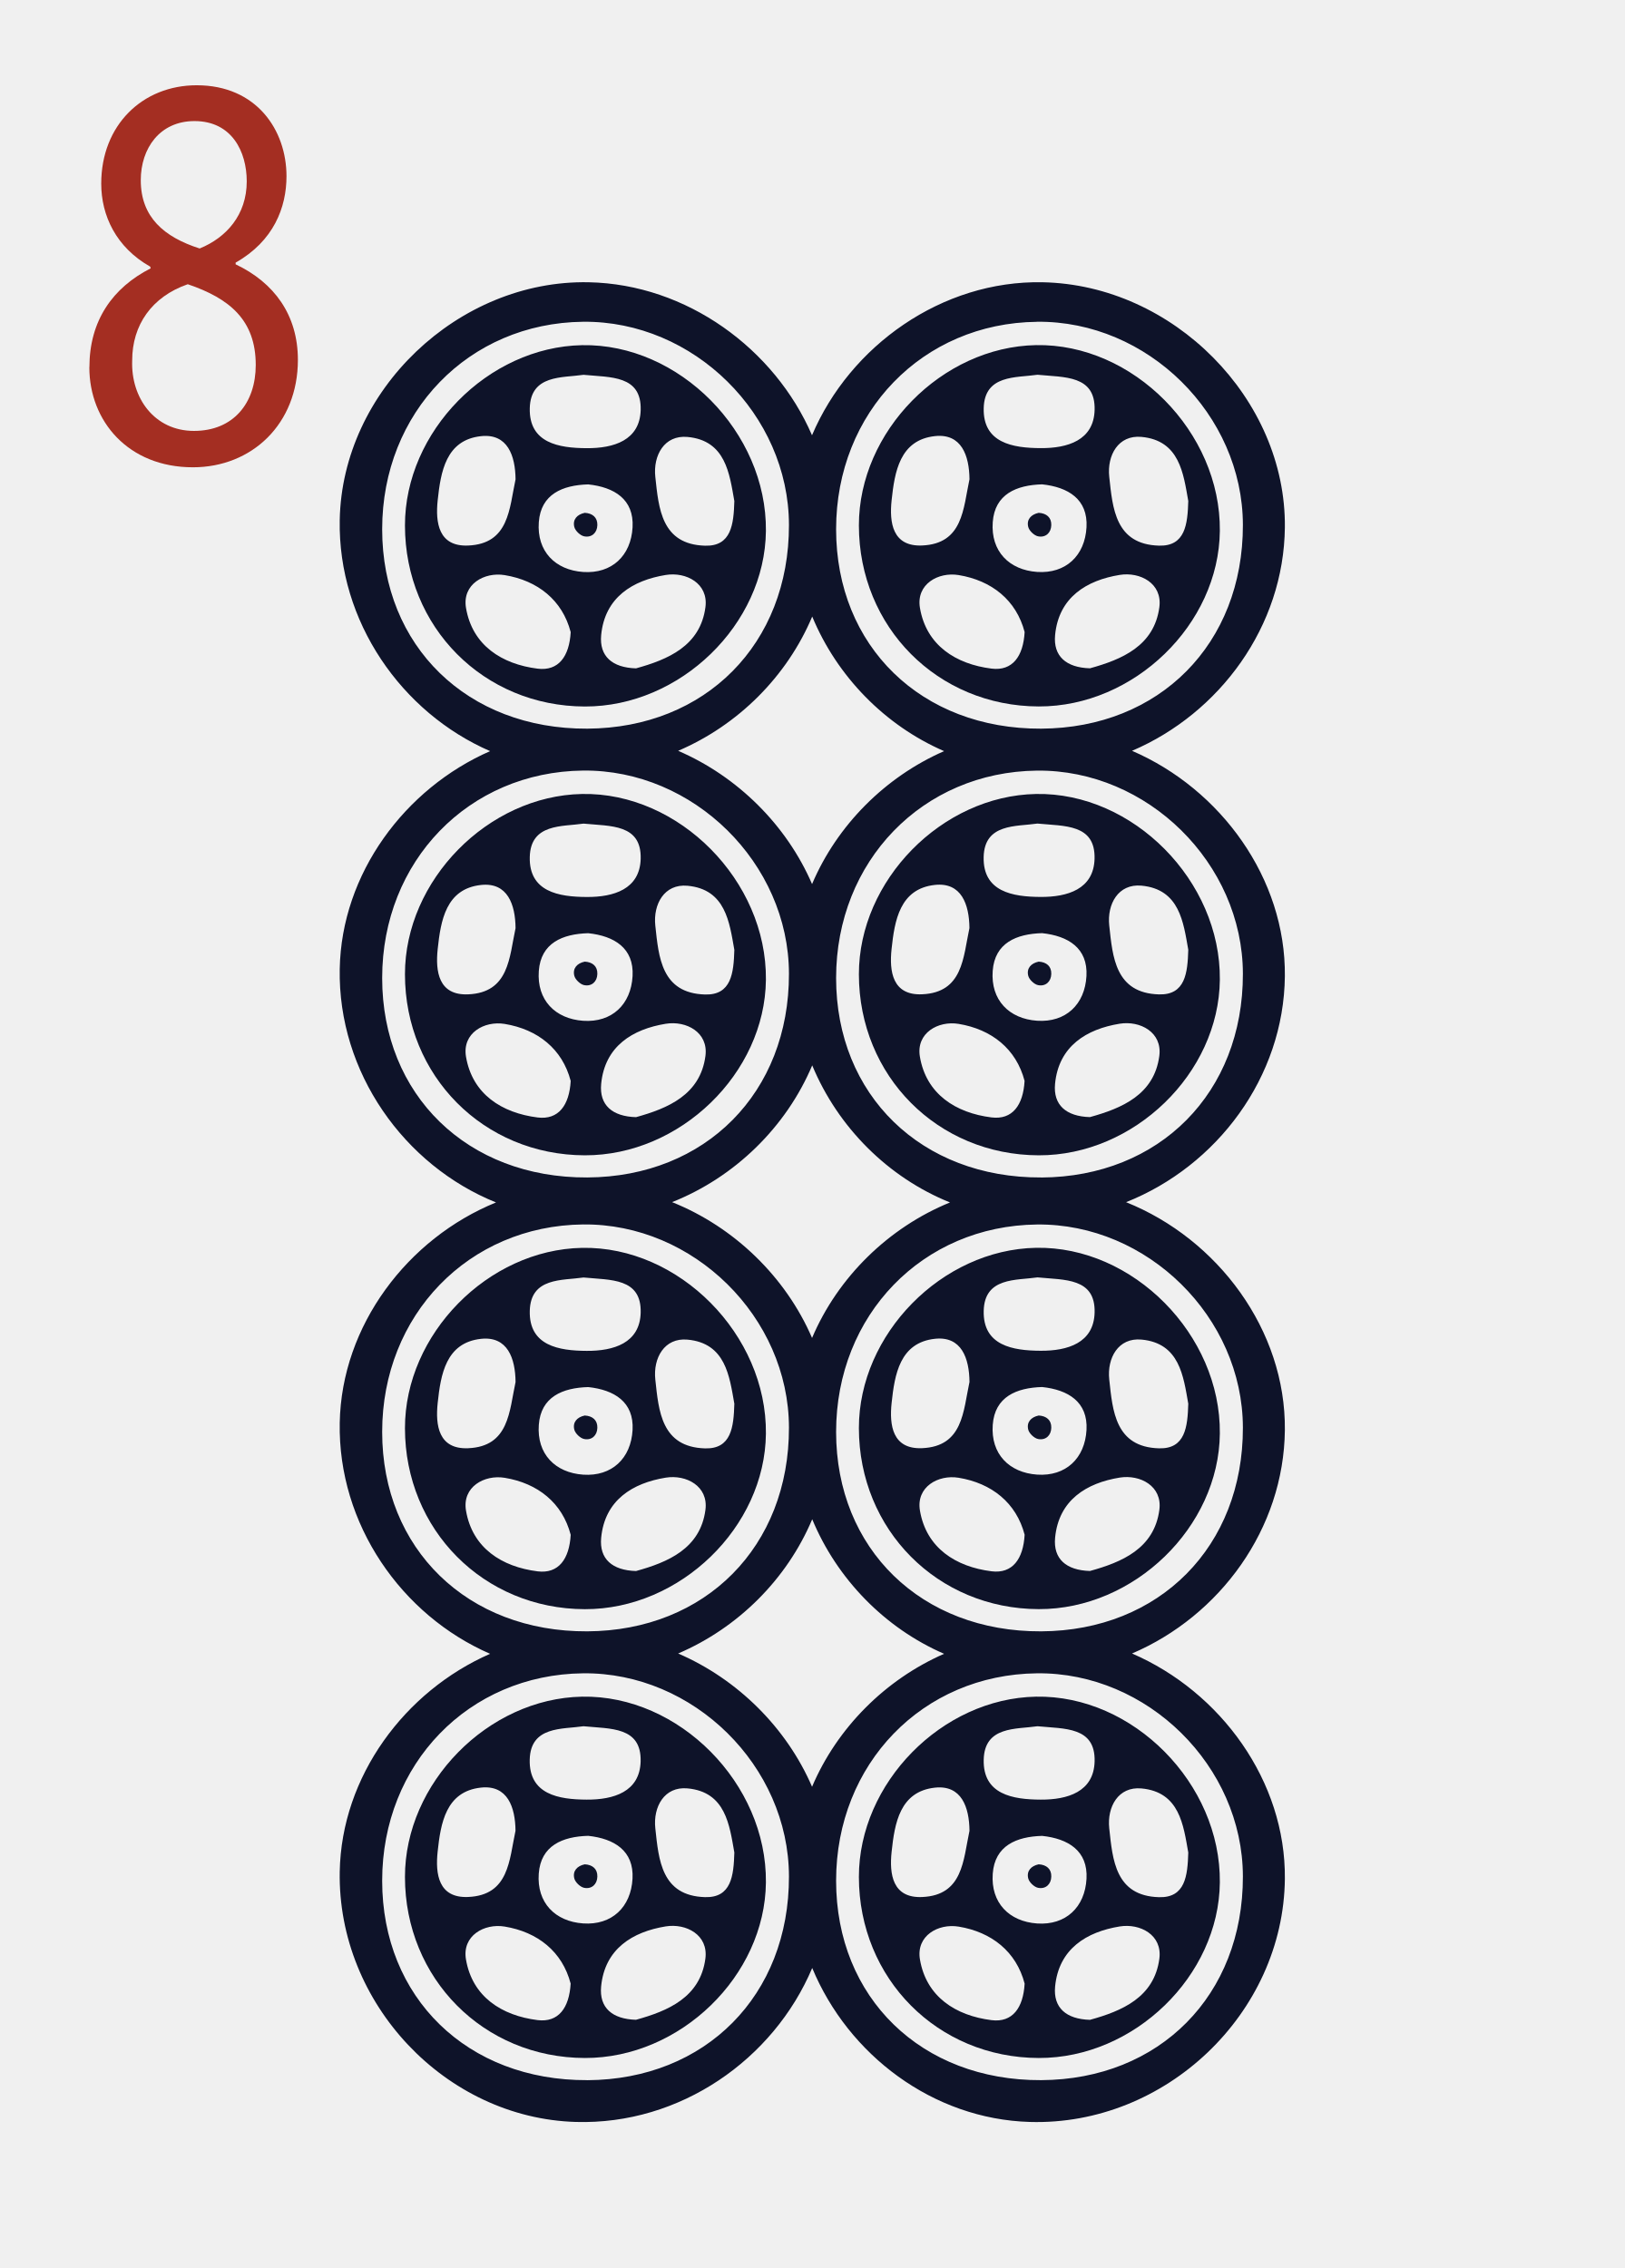
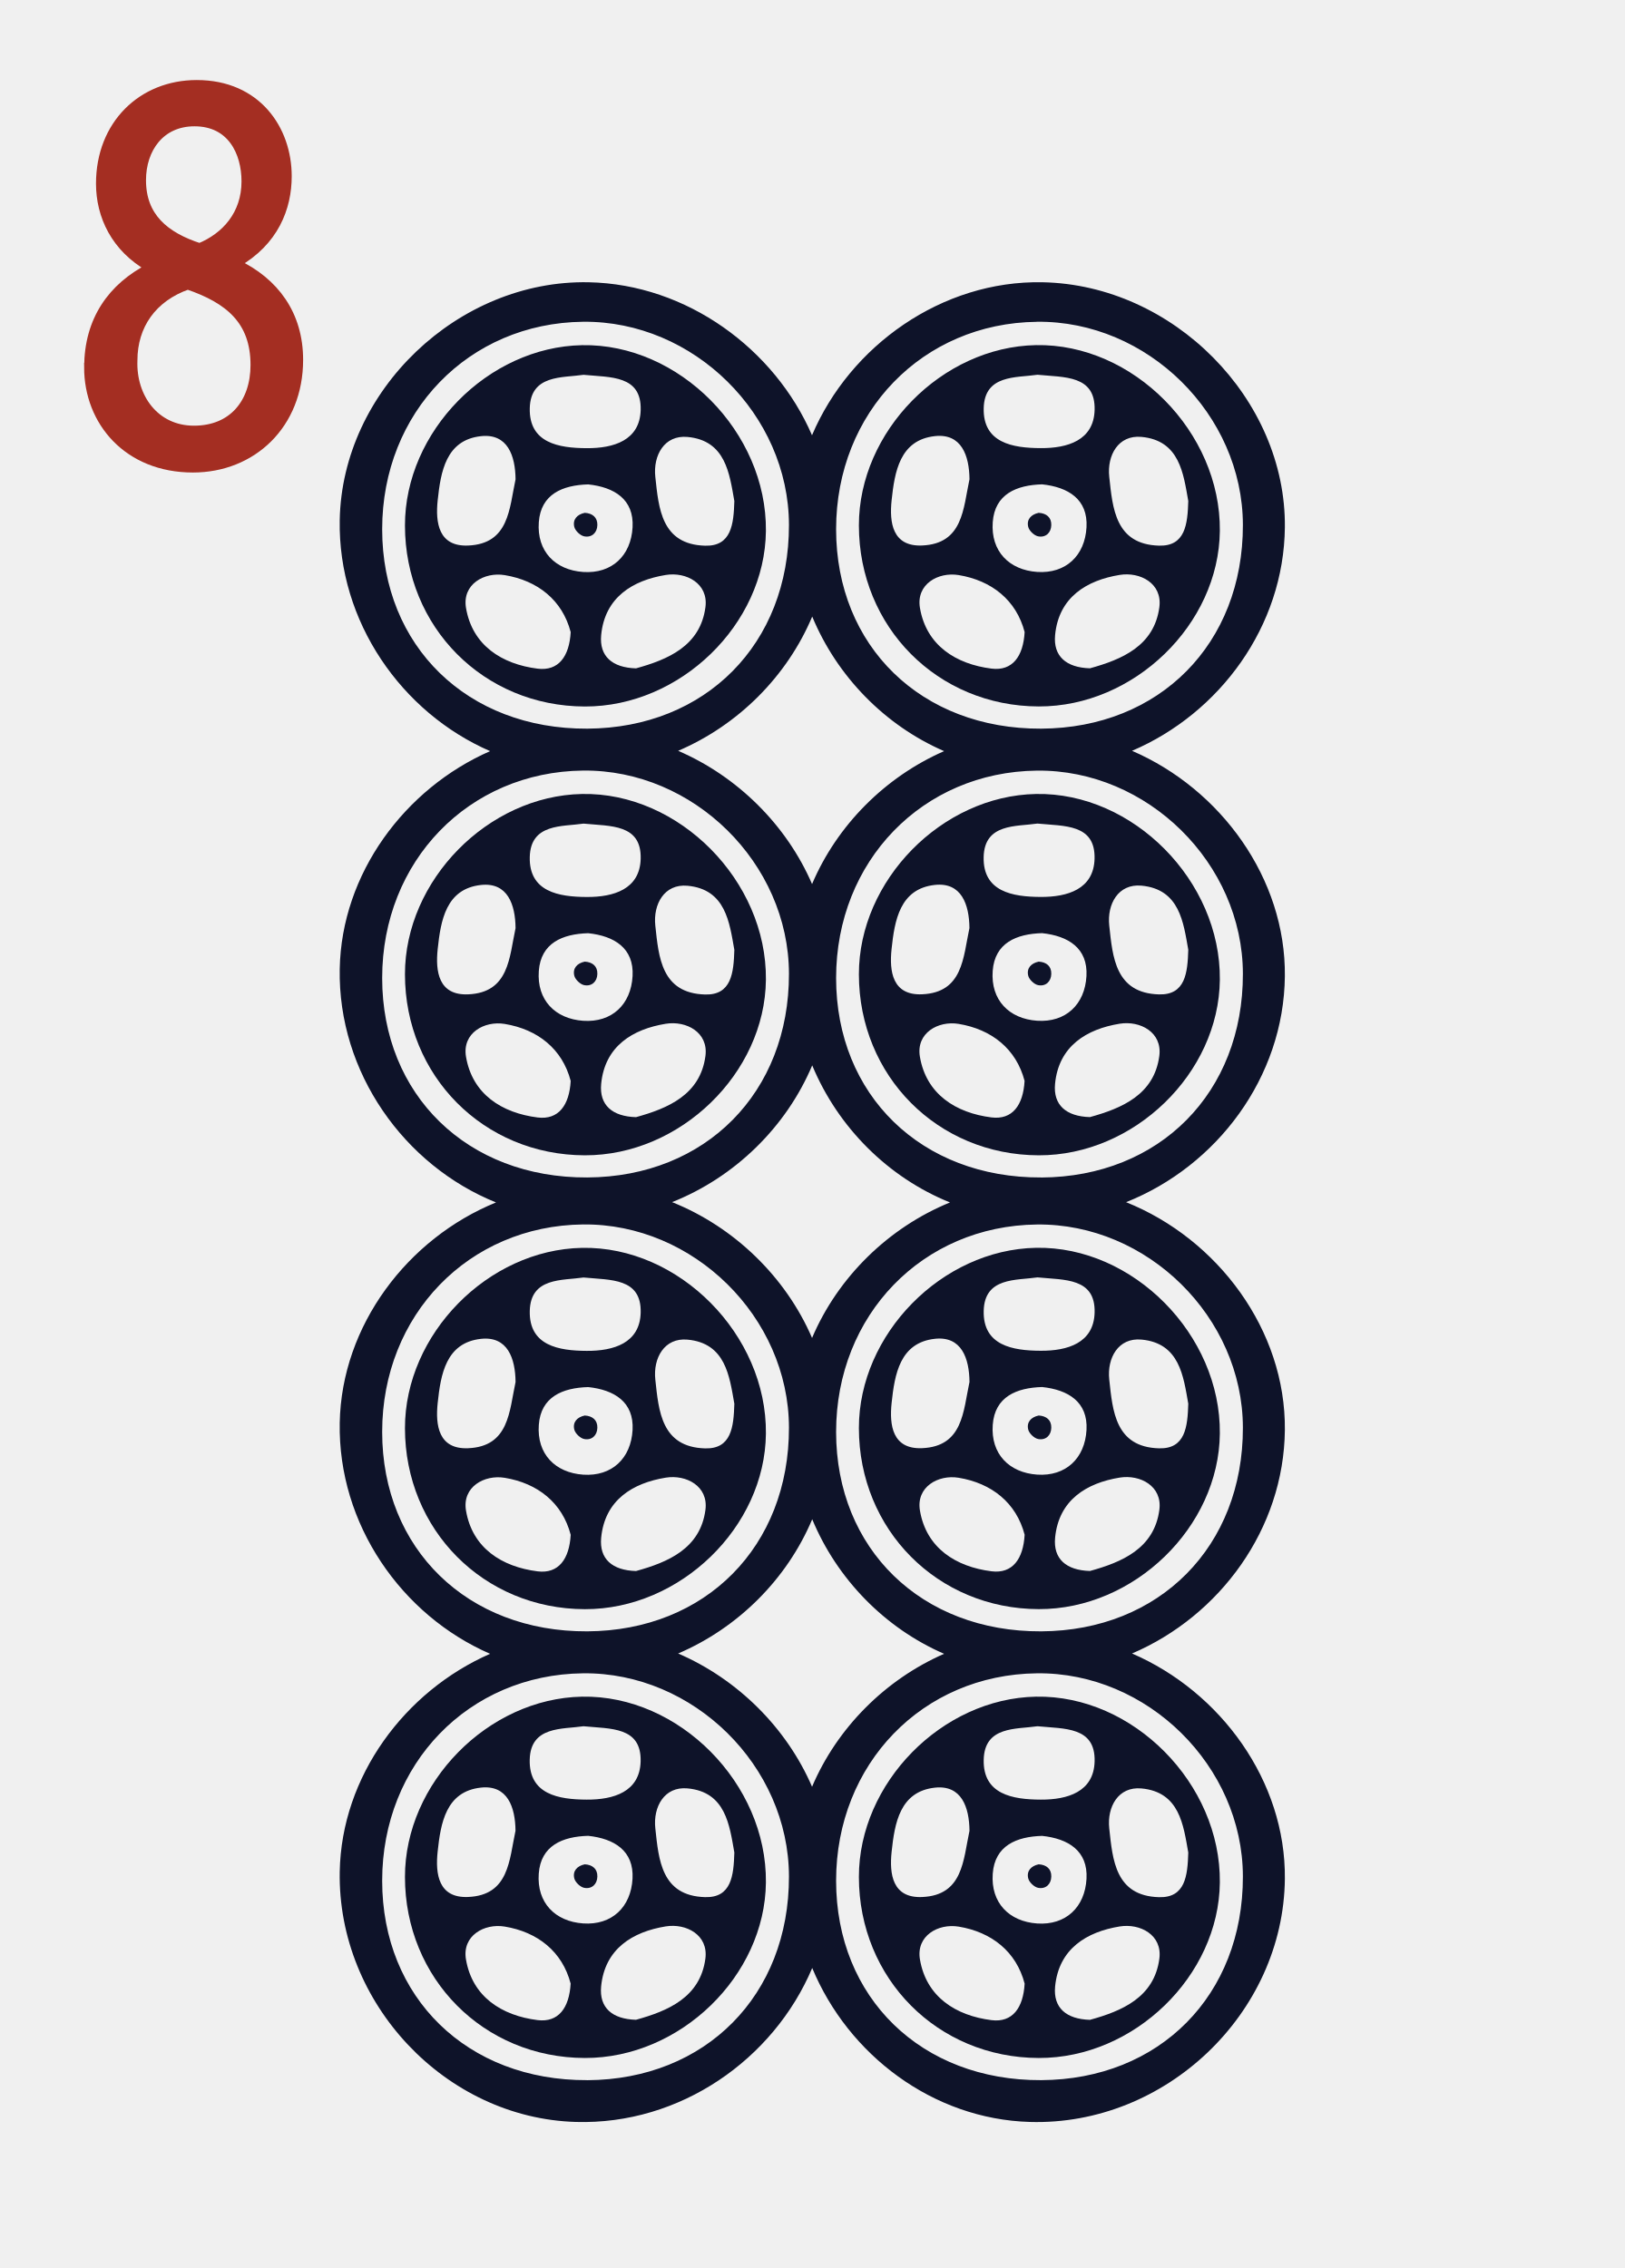
<svg xmlns="http://www.w3.org/2000/svg" id="Layer_1" data-name="Layer 1" viewBox="0 0 310.841 433.986" version="1.1" width="310.841" height="433.986">
  <defs id="defs1">
    <style id="style1">
      .cls-1 {
        fill: #fff;
      }

      .cls-2 {
        fill: #0e1329;
      }

      .cls-3 {
        fill: #831618;
      }
    </style>
  </defs>
  <g id="g2" transform="translate(-102.01,-30.40989)" style="fill:none">
    <path d="m 412.83,299.19 c 0,-77.84 0.02,-155.7 0,-233.54 0,-10.31 -3.95,-18.92 -11.49,-25.92 -7.18,-6.67 -15.82,-9.34 -25.47,-9.32 -20.07,0.03 -40.14,0.03 -60.21,0.03 -59.06,0 -118.11,-0.02 -177.16,-0.03 -11.34,0 -20.72,4.34 -28.15,12.89 -6.27,7.22 -8.35,15.73 -8.34,25.12 0.08,59.52 0.04,119.04 0.04,178.55 0,49.66 -0.01,99.31 0,148.97 0,11.71 -0.06,23.43 0.17,35.14 0.17,8.21 3.52,15.25 9.04,21.3 8.08,8.86 18.27,11.9 30.02,11.88 72.97,-0.12 145.95,-0.03 218.92,-0.1 7.99,-0.01 16.05,0.84 23.98,-0.63 17.04,-3.17 28.65,-17.63 28.66,-35.57 0.03,-42.93 -0.01,-85.85 -0.01,-128.78 z m -2.43,-51.84 h -0.05 c 0,59.4 0,118.79 0,178.2 0,5.01 -0.29,9.96 -2.06,14.73 -4.8,12.96 -17.23,21.4 -31.66,21.4 -77.27,0 -154.53,-0.02 -231.79,-0.03 -2.55,0 -5.11,0.06 -7.66,-0.03 -18.18,-0.65 -31.86,-14.28 -32.59,-32.44 -0.03,-0.93 -0.02,-1.85 -0.02,-2.78 0,-119.38 0.02,-238.75 -0.03,-358.13 0,-9.73 2.62,-18.27 9.62,-25.26 6.96,-6.93 15.36,-10.01 25.14,-10 56.96,0.06 113.93,0.03 170.89,0.03 22.28,0 44.55,-0.09 66.82,0.03 16.55,0.09 29.64,10.91 32.75,26.74 0.84,4.24 0.62,8.55 0.63,12.84 0,58.24 0,116.48 0,174.72 z" id="path1" style="fill:none" />
    <path class="cls-1" d="m 410.4,247.35 h -0.05 c 0,59.4 0,118.79 0,178.2 0,5.01 -0.29,9.96 -2.06,14.73 -4.8,12.96 -17.23,21.4 -31.66,21.4 -77.27,0 -154.53,-0.02 -231.79,-0.03 -2.55,0 -5.11,0.06 -7.66,-0.03 -18.18,-0.65 -31.86,-14.28 -32.59,-32.44 -0.03,-0.93 -0.02,-1.85 -0.02,-2.78 0,-119.38 0.02,-238.75 -0.03,-358.13 0,-9.73 2.62,-18.27 9.62,-25.26 6.96,-6.93 15.36,-10.01 25.14,-10 56.96,0.06 113.93,0.03 170.89,0.03 22.28,0 44.55,-0.09 66.82,0.03 16.55,0.09 29.64,10.91 32.75,26.74 0.84,4.24 0.62,8.55 0.63,12.84 0,58.24 0,116.48 0,174.72 z" id="path2" style="fill:none" />
  </g>
  <g id="g19" transform="translate(-102.01,-30.40989)">
    <path class="cls-2" d="m 248.55,304.74 c 0.19,-18.92 -16.61,-35.9 -35.18,-35.55 -18,0.34 -33.9,16.53 -33.88,34.51 0.02,19.45 15.06,34.58 34.41,34.63 18.24,0.05 34.47,-15.69 34.65,-33.59 z m -15.01,-17.99 c 7.33,0.67 8.04,7.04 8.97,12.27 -0.13,4.45 -0.57,8.68 -5.6,8.54 -8.37,-0.24 -8.87,-7.15 -9.52,-13.17 -0.44,-4.11 1.72,-8.04 6.15,-7.64 z m -19.88,-11.89 c 5.19,0.51 11.1,0.06 10.93,6.73 -0.15,5.84 -5.2,7.34 -10.32,7.31 -5.36,-0.02 -11.06,-0.99 -10.9,-7.64 0.15,-6.46 6.22,-5.8 10.29,-6.4 z m -27.91,24.02 c 0.58,-5.45 1.56,-11.55 8.29,-12.28 5.09,-0.55 6.57,3.75 6.61,8.26 -1.21,5.6 -1.22,12.34 -9.07,12.67 -5.68,0.24 -6.28,-4.4 -5.83,-8.65 z m 19.12,32.21 c -6.85,-0.86 -12.49,-4.46 -13.7,-11.62 -0.77,-4.54 3.51,-6.92 7.4,-6.28 6.32,1.04 11.04,4.79 12.63,10.91 -0.26,4.64 -2.32,7.49 -6.33,6.99 z m 8.72,-18.5 c -5.34,-0.37 -8.9,-3.95 -8.49,-9.53 0.39,-5.37 4.54,-7.09 9.45,-7.23 4.99,0.53 8.78,2.85 8.49,8.2 -0.3,5.44 -3.96,8.93 -9.45,8.56 z m 23.39,6.73 c -0.98,7.44 -7.2,10.03 -13.28,11.71 -4.56,-0.13 -7.05,-2.32 -6.67,-6.36 0.69,-7.24 6.04,-10.48 12.36,-11.51 3.91,-0.63 8.18,1.62 7.59,6.15 z" id="path3" />
    <path class="cls-2" d="m 213.89,301.27 c -1.48,0.31 -2.35,1.29 -2,2.7 0.18,0.74 1.15,1.66 1.9,1.8 1.44,0.28 2.48,-0.69 2.51,-2.15 0.04,-1.46 -0.92,-2.27 -2.41,-2.35 z" id="path4" />
    <path class="cls-2" d="m 266.34,303.69 c 0.02,19.45 15.06,34.58 34.41,34.63 18.24,0.05 34.47,-15.69 34.65,-33.59 0.19,-18.92 -16.61,-35.9 -35.18,-35.55 -18,0.34 -33.9,16.53 -33.88,34.51 z m 6.26,-4.82 c 0.58,-5.45 1.56,-11.55 8.29,-12.28 5.09,-0.55 6.57,3.75 6.61,8.26 -1.21,5.6 -1.22,12.34 -9.07,12.67 -5.68,0.24 -6.28,-4.4 -5.83,-8.65 z m 19.12,32.21 c -6.85,-0.86 -12.49,-4.46 -13.7,-11.62 -0.77,-4.54 3.51,-6.92 7.4,-6.28 6.32,1.04 11.04,4.79 12.63,10.91 -0.26,4.64 -2.32,7.49 -6.33,6.99 z m 8.72,-18.5 c -5.34,-0.37 -8.9,-3.95 -8.49,-9.53 0.39,-5.37 4.54,-7.09 9.45,-7.23 4.99,0.53 8.78,2.85 8.49,8.2 -0.3,5.44 -3.96,8.93 -9.45,8.56 z m 23.39,6.73 c -0.98,7.44 -7.2,10.03 -13.28,11.71 -4.56,-0.13 -7.05,-2.32 -6.67,-6.36 0.69,-7.24 6.04,-10.48 12.36,-11.51 3.91,-0.63 8.18,1.62 7.59,6.15 z m -3.44,-32.57 c 7.33,0.67 8.04,7.04 8.97,12.27 -0.13,4.45 -0.57,8.68 -5.6,8.54 -8.37,-0.24 -8.87,-7.15 -9.52,-13.17 -0.44,-4.11 1.72,-8.04 6.15,-7.64 z m -8.95,-5.17 c -0.15,5.84 -5.2,7.34 -10.32,7.31 -5.36,-0.02 -11.06,-0.99 -10.9,-7.64 0.15,-6.46 6.22,-5.8 10.29,-6.4 5.19,0.51 11.1,0.06 10.93,6.73 z" id="path5" />
    <path class="cls-2" d="m 300.74,301.27 c -1.48,0.31 -2.35,1.29 -2,2.7 0.18,0.74 1.15,1.66 1.9,1.8 1.44,0.28 2.48,-0.69 2.51,-2.15 0.04,-1.46 -0.92,-2.27 -2.41,-2.35 z" id="path6" />
    <path class="cls-2" d="m 213.37,355.07 c -18,0.34 -33.9,16.53 -33.88,34.51 0.02,19.45 15.06,34.58 34.41,34.63 18.24,0.05 34.47,-15.69 34.65,-33.59 0.19,-18.92 -16.61,-35.9 -35.18,-35.55 z m 0.28,5.66 c 5.19,0.51 11.1,0.06 10.93,6.73 -0.15,5.84 -5.2,7.34 -10.32,7.31 -5.36,-0.02 -11.06,-0.99 -10.9,-7.64 0.15,-6.46 6.22,-5.8 10.29,-6.4 z m -27.91,24.02 c 0.58,-5.45 1.56,-11.55 8.29,-12.28 5.09,-0.55 6.57,3.75 6.61,8.26 -1.21,5.6 -1.22,12.34 -9.07,12.67 -5.68,0.24 -6.28,-4.4 -5.83,-8.65 z m 19.12,32.21 c -6.85,-0.86 -12.49,-4.46 -13.7,-11.62 -0.77,-4.54 3.51,-6.92 7.4,-6.28 6.32,1.04 11.04,4.79 12.63,10.91 -0.26,4.64 -2.32,7.49 -6.33,6.99 z m 8.72,-18.5 c -5.34,-0.37 -8.9,-3.95 -8.49,-9.53 0.39,-5.37 4.54,-7.09 9.45,-7.23 4.99,0.53 8.78,2.85 8.49,8.2 -0.3,5.44 -3.96,8.94 -9.45,8.56 z m 23.39,6.73 c -0.98,7.44 -7.2,10.03 -13.28,11.71 -4.56,-0.13 -7.05,-2.32 -6.67,-6.36 0.69,-7.24 6.04,-10.48 12.36,-11.51 3.91,-0.63 8.18,1.62 7.59,6.15 z m 5.54,-20.3 c -0.13,4.45 -0.57,8.68 -5.6,8.54 -8.37,-0.24 -8.87,-7.15 -9.52,-13.17 -0.44,-4.11 1.72,-8.04 6.15,-7.64 7.33,0.67 8.04,7.04 8.97,12.27 z" id="path7" />
    <path class="cls-2" d="m 213.89,387.15 c -1.48,0.31 -2.35,1.29 -2,2.7 0.18,0.74 1.15,1.66 1.9,1.8 1.44,0.28 2.48,-0.69 2.51,-2.15 0.04,-1.46 -0.92,-2.27 -2.41,-2.35 z" id="path8" />
    <path class="cls-2" d="m 266.34,389.58 c 0.02,19.45 15.06,34.58 34.41,34.63 18.24,0.05 34.47,-15.69 34.65,-33.59 0.19,-18.92 -16.61,-35.9 -35.18,-35.55 -18,0.34 -33.9,16.53 -33.88,34.51 z m 6.26,-4.82 c 0.58,-5.45 1.56,-11.55 8.29,-12.28 5.09,-0.55 6.57,3.75 6.61,8.26 -1.21,5.6 -1.22,12.34 -9.07,12.67 -5.68,0.24 -6.28,-4.4 -5.83,-8.65 z m 19.12,32.21 c -6.85,-0.86 -12.49,-4.46 -13.7,-11.62 -0.77,-4.54 3.51,-6.92 7.4,-6.28 6.32,1.04 11.04,4.79 12.63,10.91 -0.26,4.64 -2.32,7.49 -6.33,6.99 z m 8.72,-18.5 c -5.34,-0.37 -8.9,-3.95 -8.49,-9.53 0.39,-5.37 4.54,-7.09 9.45,-7.23 4.99,0.53 8.78,2.85 8.49,8.2 -0.3,5.44 -3.96,8.94 -9.45,8.56 z m 23.39,6.73 c -0.98,7.44 -7.2,10.03 -13.28,11.71 -4.56,-0.13 -7.05,-2.32 -6.67,-6.36 0.69,-7.24 6.04,-10.48 12.36,-11.51 3.91,-0.63 8.18,1.62 7.59,6.15 z m -3.44,-32.57 c 7.33,0.67 8.04,7.04 8.97,12.27 -0.13,4.45 -0.57,8.68 -5.6,8.54 -8.37,-0.24 -8.87,-7.15 -9.52,-13.17 -0.44,-4.11 1.72,-8.04 6.15,-7.64 z m -8.95,-5.17 c -0.15,5.84 -5.2,7.34 -10.32,7.31 -5.36,-0.02 -11.06,-0.99 -10.9,-7.64 0.15,-6.46 6.22,-5.8 10.29,-6.4 5.19,0.51 11.1,0.06 10.93,6.73 z" id="path9" />
    <path class="cls-2" d="m 300.74,387.15 c -1.48,0.31 -2.35,1.29 -2,2.7 0.18,0.74 1.15,1.66 1.9,1.8 1.44,0.28 2.48,-0.69 2.51,-2.15 0.04,-1.46 -0.92,-2.27 -2.41,-2.35 z" id="path10" />
    <path class="cls-2" d="m 248.55,132.01 c 0.19,-18.92 -16.61,-35.9 -35.18,-35.55 -18,0.34 -33.9,16.53 -33.88,34.51 0.02,19.45 15.06,34.58 34.41,34.63 18.24,0.05 34.47,-15.69 34.65,-33.59 z m -15.01,-17.99 c 7.33,0.67 8.04,7.04 8.97,12.27 -0.13,4.45 -0.57,8.68 -5.6,8.54 -8.37,-0.24 -8.87,-7.15 -9.52,-13.17 -0.44,-4.11 1.72,-8.04 6.15,-7.64 z m -19.88,-11.89 c 5.19,0.51 11.1,0.06 10.93,6.73 -0.15,5.84 -5.2,7.34 -10.32,7.31 -5.36,-0.02 -11.06,-0.99 -10.9,-7.64 0.15,-6.46 6.22,-5.8 10.29,-6.4 z m -27.91,24.02 c 0.58,-5.45 1.56,-11.55 8.29,-12.28 5.09,-0.55 6.57,3.75 6.61,8.26 -1.21,5.6 -1.22,12.34 -9.07,12.67 -5.68,0.24 -6.28,-4.4 -5.83,-8.65 z m 19.12,32.21 c -6.85,-0.86 -12.49,-4.46 -13.7,-11.62 -0.77,-4.54 3.51,-6.92 7.4,-6.28 6.32,1.04 11.04,4.79 12.63,10.91 -0.26,4.64 -2.32,7.49 -6.33,6.99 z m 8.72,-18.5 c -5.34,-0.37 -8.9,-3.95 -8.49,-9.53 0.39,-5.37 4.54,-7.09 9.45,-7.23 4.99,0.53 8.78,2.85 8.49,8.2 -0.3,5.44 -3.96,8.93 -9.45,8.56 z m 23.39,6.73 c -0.98,7.44 -7.2,10.03 -13.28,11.71 -4.56,-0.13 -7.05,-2.32 -6.67,-6.36 0.69,-7.24 6.04,-10.48 12.36,-11.51 3.91,-0.63 8.18,1.62 7.59,6.15 z" id="path11" />
    <path class="cls-2" d="m 213.89,128.54 c -1.48,0.31 -2.35,1.29 -2,2.7 0.18,0.74 1.15,1.66 1.9,1.8 1.44,0.28 2.48,-0.69 2.51,-2.15 0.04,-1.46 -0.92,-2.27 -2.41,-2.35 z" id="path12" />
    <path class="cls-2" d="m 300.75,165.59 c 18.24,0.05 34.47,-15.69 34.65,-33.59 0.19,-18.92 -16.61,-35.9 -35.18,-35.55 -18,0.34 -33.9,16.53 -33.88,34.51 0.02,19.45 15.06,34.58 34.41,34.63 z m -9.03,-7.24 c -6.85,-0.86 -12.49,-4.46 -13.7,-11.62 -0.77,-4.54 3.51,-6.92 7.4,-6.28 6.32,1.04 11.04,4.79 12.63,10.91 -0.26,4.64 -2.32,7.49 -6.33,6.99 z m 8.72,-18.5 c -5.34,-0.37 -8.9,-3.95 -8.49,-9.53 0.39,-5.37 4.54,-7.09 9.45,-7.23 4.99,0.53 8.78,2.85 8.49,8.2 -0.3,5.44 -3.96,8.93 -9.45,8.56 z m 23.39,6.73 c -0.98,7.44 -7.2,10.03 -13.28,11.71 -4.56,-0.13 -7.05,-2.32 -6.67,-6.36 0.69,-7.24 6.04,-10.48 12.36,-11.51 3.91,-0.63 8.18,1.62 7.59,6.15 z m -3.44,-32.57 c 7.33,0.67 8.04,7.04 8.97,12.27 -0.13,4.45 -0.57,8.68 -5.6,8.54 -8.37,-0.24 -8.87,-7.15 -9.52,-13.17 -0.44,-4.11 1.72,-8.04 6.15,-7.64 z m -19.88,-11.89 c 5.19,0.51 11.1,0.06 10.93,6.73 -0.15,5.84 -5.2,7.34 -10.32,7.31 -5.36,-0.02 -11.06,-0.99 -10.9,-7.64 0.15,-6.46 6.22,-5.8 10.29,-6.4 z m -27.91,24.02 c 0.58,-5.45 1.56,-11.55 8.29,-12.28 5.09,-0.55 6.57,3.75 6.61,8.26 -1.21,5.6 -1.22,12.34 -9.07,12.67 -5.68,0.24 -6.28,-4.4 -5.83,-8.65 z" id="path13" />
    <path class="cls-2" d="m 300.74,128.54 c -1.48,0.31 -2.35,1.29 -2,2.7 0.18,0.74 1.15,1.66 1.9,1.8 1.44,0.28 2.48,-0.69 2.51,-2.15 0.04,-1.46 -0.92,-2.27 -2.41,-2.35 z" id="path14" />
    <path class="cls-2" d="m 248.55,217.89 c 0.19,-18.92 -16.61,-35.9 -35.18,-35.55 -18,0.34 -33.9,16.53 -33.88,34.51 0.02,19.45 15.06,34.58 34.41,34.63 18.24,0.05 34.47,-15.69 34.65,-33.59 z M 233.54,199.9 c 7.33,0.67 8.04,7.04 8.97,12.27 -0.13,4.45 -0.57,8.68 -5.6,8.54 -8.37,-0.24 -8.87,-7.15 -9.52,-13.17 -0.44,-4.11 1.72,-8.04 6.15,-7.64 z m -19.88,-11.89 c 5.19,0.51 11.1,0.06 10.93,6.73 -0.15,5.84 -5.2,7.34 -10.32,7.31 -5.36,-0.02 -11.06,-0.99 -10.9,-7.64 0.15,-6.46 6.22,-5.8 10.29,-6.4 z m -27.91,24.02 c 0.58,-5.45 1.56,-11.55 8.29,-12.28 5.09,-0.55 6.57,3.75 6.61,8.26 -1.21,5.6 -1.22,12.34 -9.07,12.67 -5.68,0.24 -6.28,-4.4 -5.83,-8.65 z m 19.12,32.21 c -6.85,-0.86 -12.49,-4.46 -13.7,-11.62 -0.77,-4.54 3.51,-6.92 7.4,-6.28 6.32,1.04 11.04,4.79 12.63,10.91 -0.26,4.64 -2.32,7.49 -6.33,6.99 z m 8.72,-18.5 c -5.34,-0.37 -8.9,-3.95 -8.49,-9.53 0.39,-5.37 4.54,-7.09 9.45,-7.23 4.99,0.53 8.78,2.85 8.49,8.2 -0.3,5.44 -3.96,8.93 -9.45,8.56 z m 23.39,6.73 c -0.98,7.44 -7.2,10.03 -13.28,11.71 -4.56,-0.13 -7.05,-2.32 -6.67,-6.36 0.69,-7.24 6.04,-10.48 12.36,-11.51 3.91,-0.63 8.18,1.62 7.59,6.15 z" id="path15" />
    <path class="cls-2" d="m 213.89,214.42 c -1.48,0.31 -2.35,1.29 -2,2.7 0.18,0.74 1.15,1.66 1.9,1.8 1.44,0.28 2.48,-0.69 2.51,-2.15 0.04,-1.46 -0.92,-2.27 -2.41,-2.35 z" id="path16" />
    <path class="cls-2" d="m 347.84,217.2 c 0.19,-18.69 -12.26,-35.79 -29.24,-43.12 16.79,-7.19 29.05,-23.82 29.24,-42.76 0.25,-24.57 -21.34,-46.41 -46.36,-46.9 -19.25,-0.38 -36.85,12.16 -44.11,29.28 -7.14,-16.53 -23.97,-28.91 -42.74,-29.28 -24.97,-0.49 -47.18,20.74 -47.62,45.52 -0.35,19.39 11.81,36.83 28.77,44.2 -16.33,7.15 -28.44,23.45 -28.77,41.68 -0.36,19.82 12.35,37.61 29.9,44.68 -16.89,6.88 -29.56,23.52 -29.9,42.17 -0.35,19.39 11.81,36.83 28.77,44.2 -16.33,7.15 -28.44,23.45 -28.77,41.68 -0.45,25.23 20.25,47.18 45.19,47.9 19.92,0.58 37.82,-11.96 45.21,-29.46 6.9,16.64 23.1,28.92 41.64,29.46 25.96,0.76 48.53,-20.77 48.79,-46.52 0.19,-18.69 -12.26,-35.79 -29.24,-43.12 16.79,-7.19 29.05,-23.82 29.24,-42.76 0.19,-19.11 -12.82,-36.56 -30.38,-43.6 17.38,-6.91 30.18,-23.88 30.38,-43.24 z M 300.41,91.98 c 21.14,-0.23 39.36,17.75 39.4,38.87 0.04,22.74 -15.93,38.87 -38.59,38.99 -22.92,0.11 -39.24,-15.76 -39.24,-38.16 0,-22.36 16.54,-39.45 38.43,-39.69 z m -43,56.41 c 4.75,11.46 13.92,20.84 25.23,25.75 -11.25,4.92 -20.49,14.19 -25.26,25.44 -4.86,-11.26 -14.22,-20.58 -25.62,-25.5 11.47,-4.91 20.82,-14.23 25.65,-25.69 z m 0,85.88 c 4.91,11.84 14.53,21.47 26.36,26.23 -11.75,4.79 -21.46,14.3 -26.39,25.93 -5.02,-11.64 -14.85,-21.21 -26.78,-25.99 11.99,-4.77 21.81,-14.33 26.81,-26.17 z m -82.28,-102.6 c 0,-22.36 16.54,-39.45 38.43,-39.69 21.14,-0.23 39.36,17.75 39.4,38.87 0.04,22.74 -15.93,38.87 -38.59,38.99 -22.92,0.11 -39.24,-15.76 -39.24,-38.16 z m 0,85.88 c 0,-22.36 16.54,-39.45 38.43,-39.69 21.14,-0.23 39.36,17.75 39.4,38.87 0.04,22.74 -15.93,38.87 -38.59,38.99 -22.92,0.11 -39.24,-15.76 -39.24,-38.16 z m 0,86.85 c 0,-22.36 16.54,-39.45 38.43,-39.69 21.14,-0.23 39.36,17.75 39.4,38.87 0.04,22.74 -15.93,38.87 -38.59,38.99 -22.92,0.11 -39.24,-15.76 -39.24,-38.16 z m 39.24,124.05 c -22.92,0.11 -39.24,-15.76 -39.24,-38.16 0,-22.36 16.54,-39.45 38.43,-39.69 21.14,-0.23 39.36,17.75 39.4,38.87 0.04,22.74 -15.93,38.87 -38.59,38.99 z m 43.01,-56.14 c -4.86,-11.26 -14.22,-20.58 -25.62,-25.5 11.47,-4.91 20.82,-14.23 25.65,-25.69 4.75,11.46 13.92,20.84 25.23,25.75 -11.25,4.92 -20.49,14.19 -25.26,25.44 z m 82.43,17.15 c 0.04,22.74 -15.93,38.87 -38.59,38.99 -22.92,0.11 -39.24,-15.76 -39.24,-38.16 0,-22.36 16.54,-39.45 38.43,-39.69 21.14,-0.23 39.36,17.75 39.4,38.87 z m 0,-85.88 c 0.04,22.74 -15.93,38.87 -38.59,38.99 -22.92,0.11 -39.24,-15.76 -39.24,-38.16 0,-22.36 16.54,-39.45 38.43,-39.69 21.14,-0.23 39.36,17.75 39.4,38.87 z m -38.59,-47.86 c -22.92,0.11 -39.24,-15.76 -39.24,-38.16 0,-22.36 16.54,-39.45 38.43,-39.69 21.14,-0.23 39.36,17.75 39.4,38.87 0.04,22.74 -15.93,38.87 -38.59,38.99 z" id="path17" />
    <path class="cls-2" d="m 300.22,182.34 c -18,0.34 -33.9,16.53 -33.88,34.51 0.02,19.45 15.06,34.58 34.41,34.63 18.24,0.05 34.47,-15.69 34.65,-33.59 0.19,-18.92 -16.61,-35.9 -35.18,-35.55 z m 0.28,5.66 c 5.19,0.51 11.1,0.06 10.93,6.73 -0.15,5.84 -5.2,7.34 -10.32,7.31 -5.36,-0.02 -11.06,-0.99 -10.9,-7.64 0.15,-6.46 6.22,-5.8 10.29,-6.4 z m -27.91,24.02 c 0.58,-5.45 1.56,-11.55 8.29,-12.28 5.09,-0.55 6.57,3.75 6.61,8.26 -1.21,5.6 -1.22,12.34 -9.07,12.67 -5.68,0.24 -6.28,-4.4 -5.83,-8.65 z m 19.12,32.21 c -6.85,-0.86 -12.49,-4.46 -13.7,-11.62 -0.77,-4.54 3.51,-6.92 7.4,-6.28 6.32,1.04 11.04,4.79 12.63,10.91 -0.26,4.64 -2.32,7.49 -6.33,6.99 z m 8.72,-18.5 c -5.34,-0.37 -8.9,-3.95 -8.49,-9.53 0.39,-5.37 4.54,-7.09 9.45,-7.23 4.99,0.53 8.78,2.85 8.49,8.2 -0.3,5.44 -3.96,8.93 -9.45,8.56 z m 23.39,6.73 c -0.98,7.44 -7.2,10.03 -13.28,11.71 -4.56,-0.13 -7.05,-2.32 -6.67,-6.36 0.69,-7.24 6.04,-10.48 12.36,-11.51 3.91,-0.63 8.18,1.62 7.59,6.15 z m -0.06,-11.77 c -8.37,-0.24 -8.87,-7.15 -9.52,-13.17 -0.44,-4.11 1.72,-8.04 6.15,-7.64 7.33,0.67 8.04,7.04 8.97,12.27 -0.13,4.45 -0.57,8.68 -5.6,8.54 z" id="path18" />
    <path class="cls-2" d="m 300.74,214.42 c -1.48,0.31 -2.35,1.29 -2,2.7 0.18,0.74 1.15,1.66 1.9,1.8 1.44,0.28 2.48,-0.69 2.51,-2.15 0.04,-1.46 -0.92,-2.27 -2.41,-2.35 z" id="path19" />
  </g>
-   <path class="cls-3" d="m 17.106,70.272 c 0,-8.925 4.456,-15.226 11.726,-18.928 l -0.094,-0.323 c -6.543,-3.702 -9.37,-9.787 -9.37,-15.885 0,-11.201 7.902,-18.82 18.268,-18.82 11.456,0 17.178,8.589 17.178,17.407 0,5.977 -2.45,12.399 -9.733,16.532 v 0.323 c 7.364,3.487 11.914,9.679 11.914,18.282 0,12.291 -8.818,20.557 -20.086,20.557 -12.358,0 -19.816,-8.818 -19.816,-19.143 z M 48.931,69.842 c 0,-8.589 -4.994,-12.735 -13.005,-15.455 -6.906,2.396 -10.635,7.835 -10.635,14.58 -0.269,7.175 4.268,13.489 11.82,13.489 7.552,0 11.82,-5.331 11.82,-12.614 z M 26.934,34.49 c 0,7.068 4.456,10.877 11.268,13.058 5.089,-2.073 9.006,-6.421 9.006,-12.843 0,-5.654 -2.814,-11.537 -10.002,-11.537 -6.637,0 -10.272,5.223 -10.272,11.308 z" id="path20" style="stroke-width:1.346;fill:#a42e22;fill-opacity:1" />
+   <path class="cls-3" d="m 17.106,70.272 c 0,-8.925 4.456,-15.226 11.726,-18.928 l -0.094,-0.323 c -6.543,-3.702 -9.37,-9.787 -9.37,-15.885 0,-11.201 7.902,-18.82 18.268,-18.82 11.456,0 17.178,8.589 17.178,17.407 0,5.977 -2.45,12.399 -9.733,16.532 v 0.323 c 7.364,3.487 11.914,9.679 11.914,18.282 0,12.291 -8.818,20.557 -20.086,20.557 -12.358,0 -19.816,-8.818 -19.816,-19.143 z M 48.931,69.842 c 0,-8.589 -4.994,-12.735 -13.005,-15.455 -6.906,2.396 -10.635,7.835 -10.635,14.58 -0.269,7.175 4.268,13.489 11.82,13.489 7.552,0 11.82,-5.331 11.82,-12.614 z M 26.934,34.49 c 0,7.068 4.456,10.877 11.268,13.058 5.089,-2.073 9.006,-6.421 9.006,-12.843 0,-5.654 -2.814,-11.537 -10.002,-11.537 -6.637,0 -10.272,5.223 -10.272,11.308 z" id="path20" style="stroke-width:2;fill:#a42e22;fill-opacity:1;stroke:#a42e22;stroke-opacity:1;stroke-dasharray:none;paint-order:normal" />
</svg>
